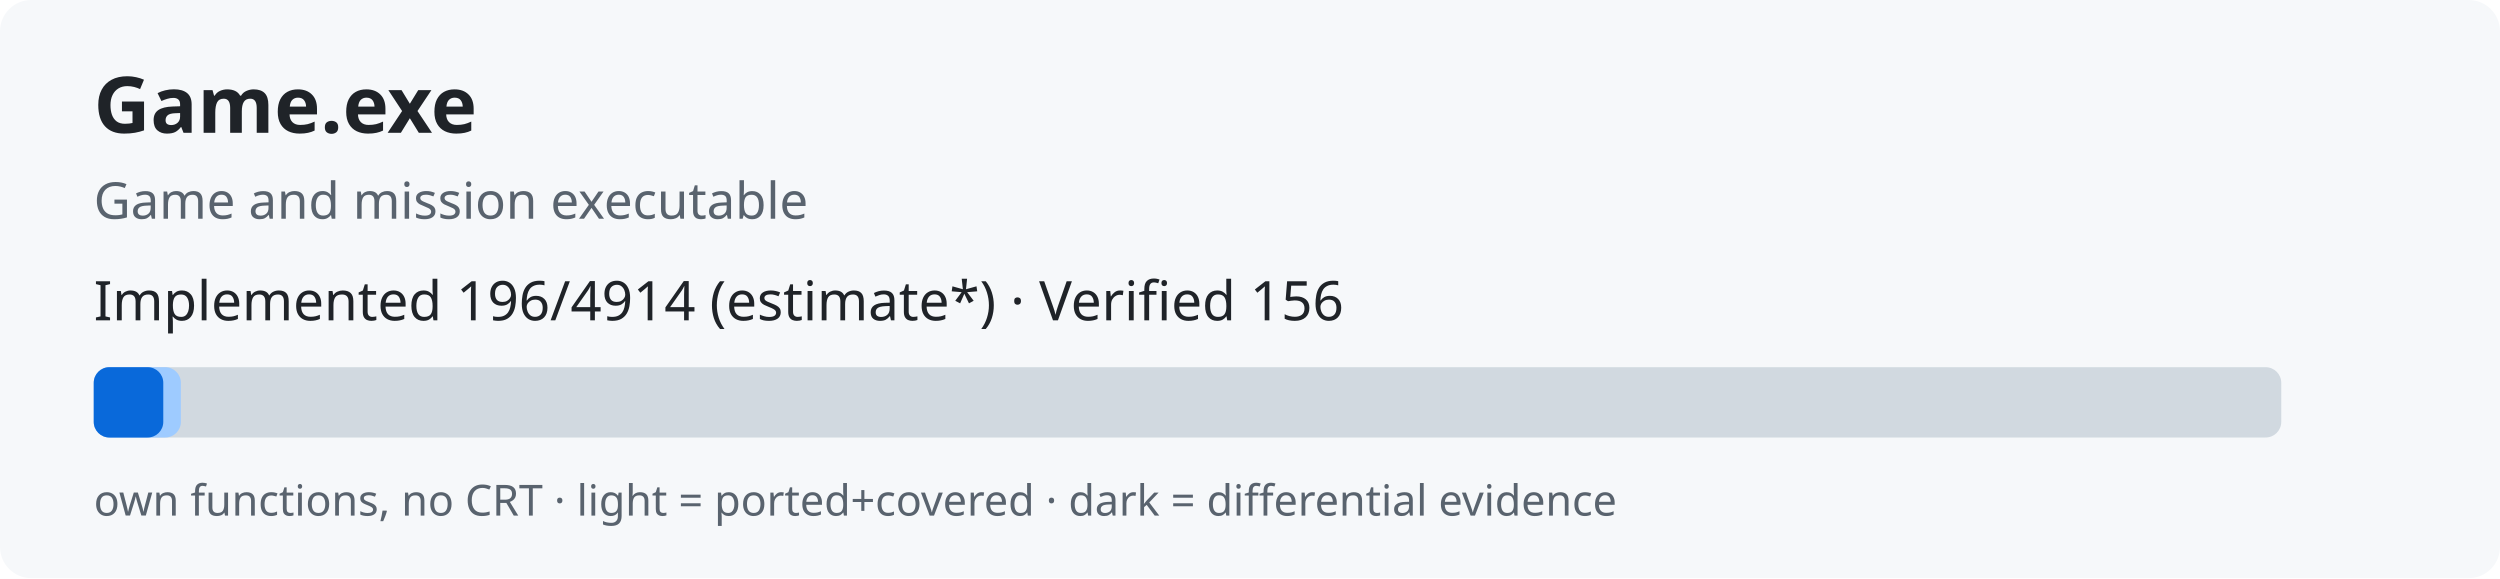
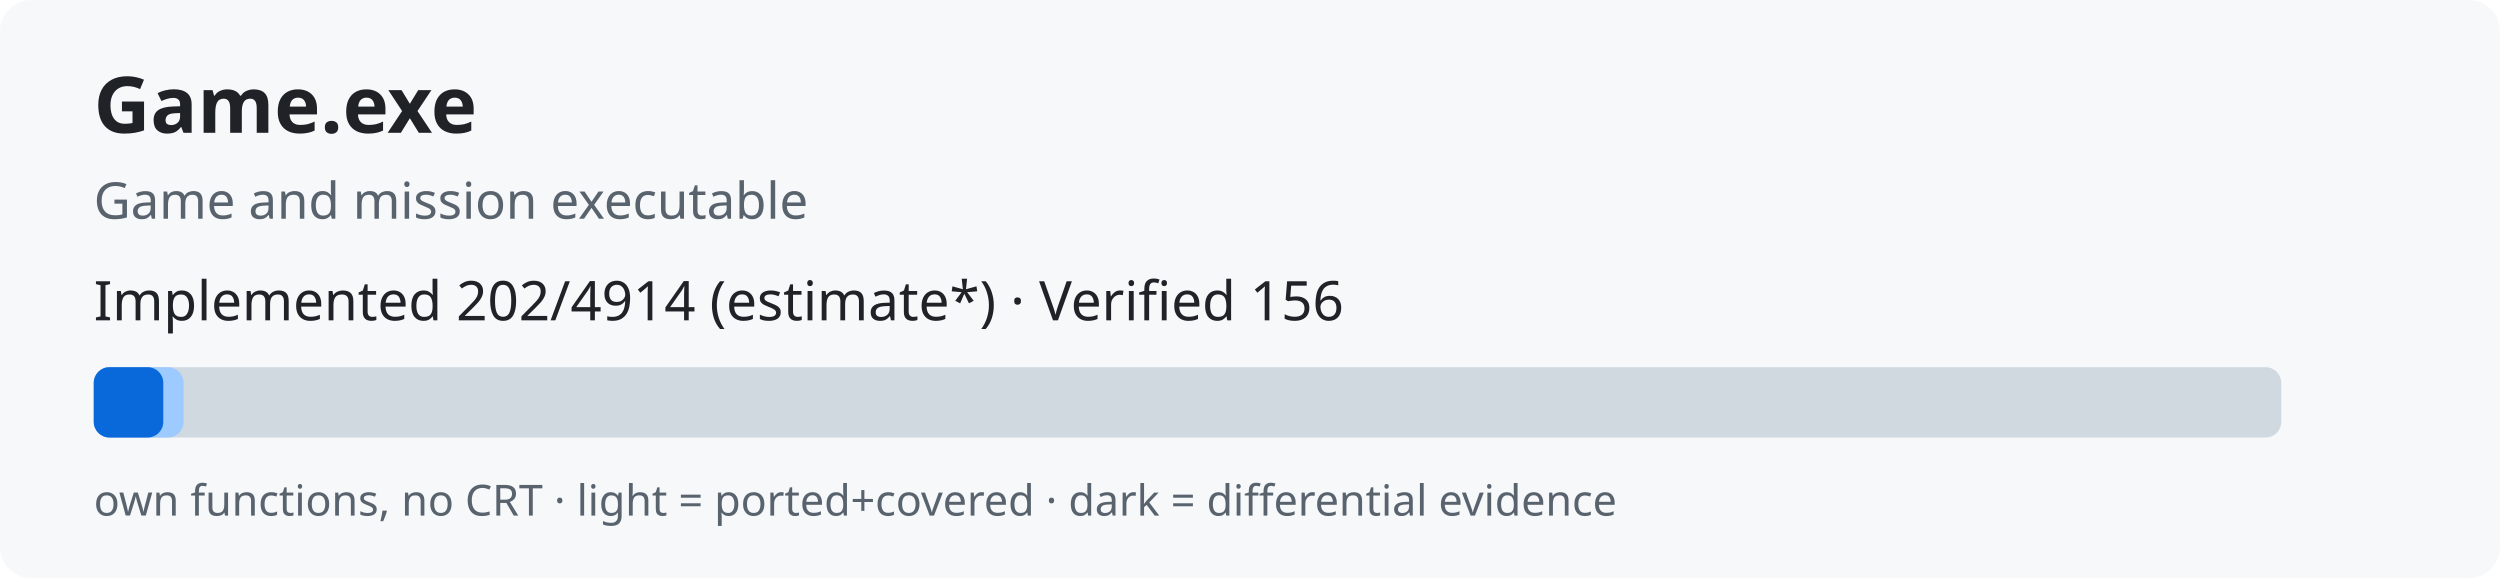
<svg xmlns="http://www.w3.org/2000/svg" width="640" height="148" role="img">
  <rect width="640" height="148" rx="8" fill="#f6f8fa" />
  <text x="24" y="34" font-family="sans-serif" font-size="20" font-weight="bold" fill="#1f2328">Game.exe</text>
  <text x="24" y="56" font-family="sans-serif" font-size="13" fill="#59636e">Game and mission executable</text>
-   <text x="24" y="82" font-family="sans-serif" font-size="14" fill="#1f2328">Implemented 196/4914 (estimate*) · Verified 156</text>
+   <text x="24" y="82" font-family="sans-serif" font-size="14" fill="#1f2328">Implemented 202/4914 (estimate*) · Verified 156</text>
  <rect x="24" y="94" width="560" height="18" rx="4" fill="#d1d9e0" />
-   <rect x="24" y="94" width="22.3" height="18" rx="4" fill="#9ecbff" />
+   <rect x="24" y="94" width="23.0" height="18" rx="4" fill="#9ecbff" />
  <rect x="24" y="94" width="17.8" height="18" rx="4" fill="#0969da" />
  <text x="24" y="132" font-family="sans-serif" font-size="11" fill="#59636e">own functions, no CRT · light = ported+covered · dark = differential evidence</text>
</svg>
